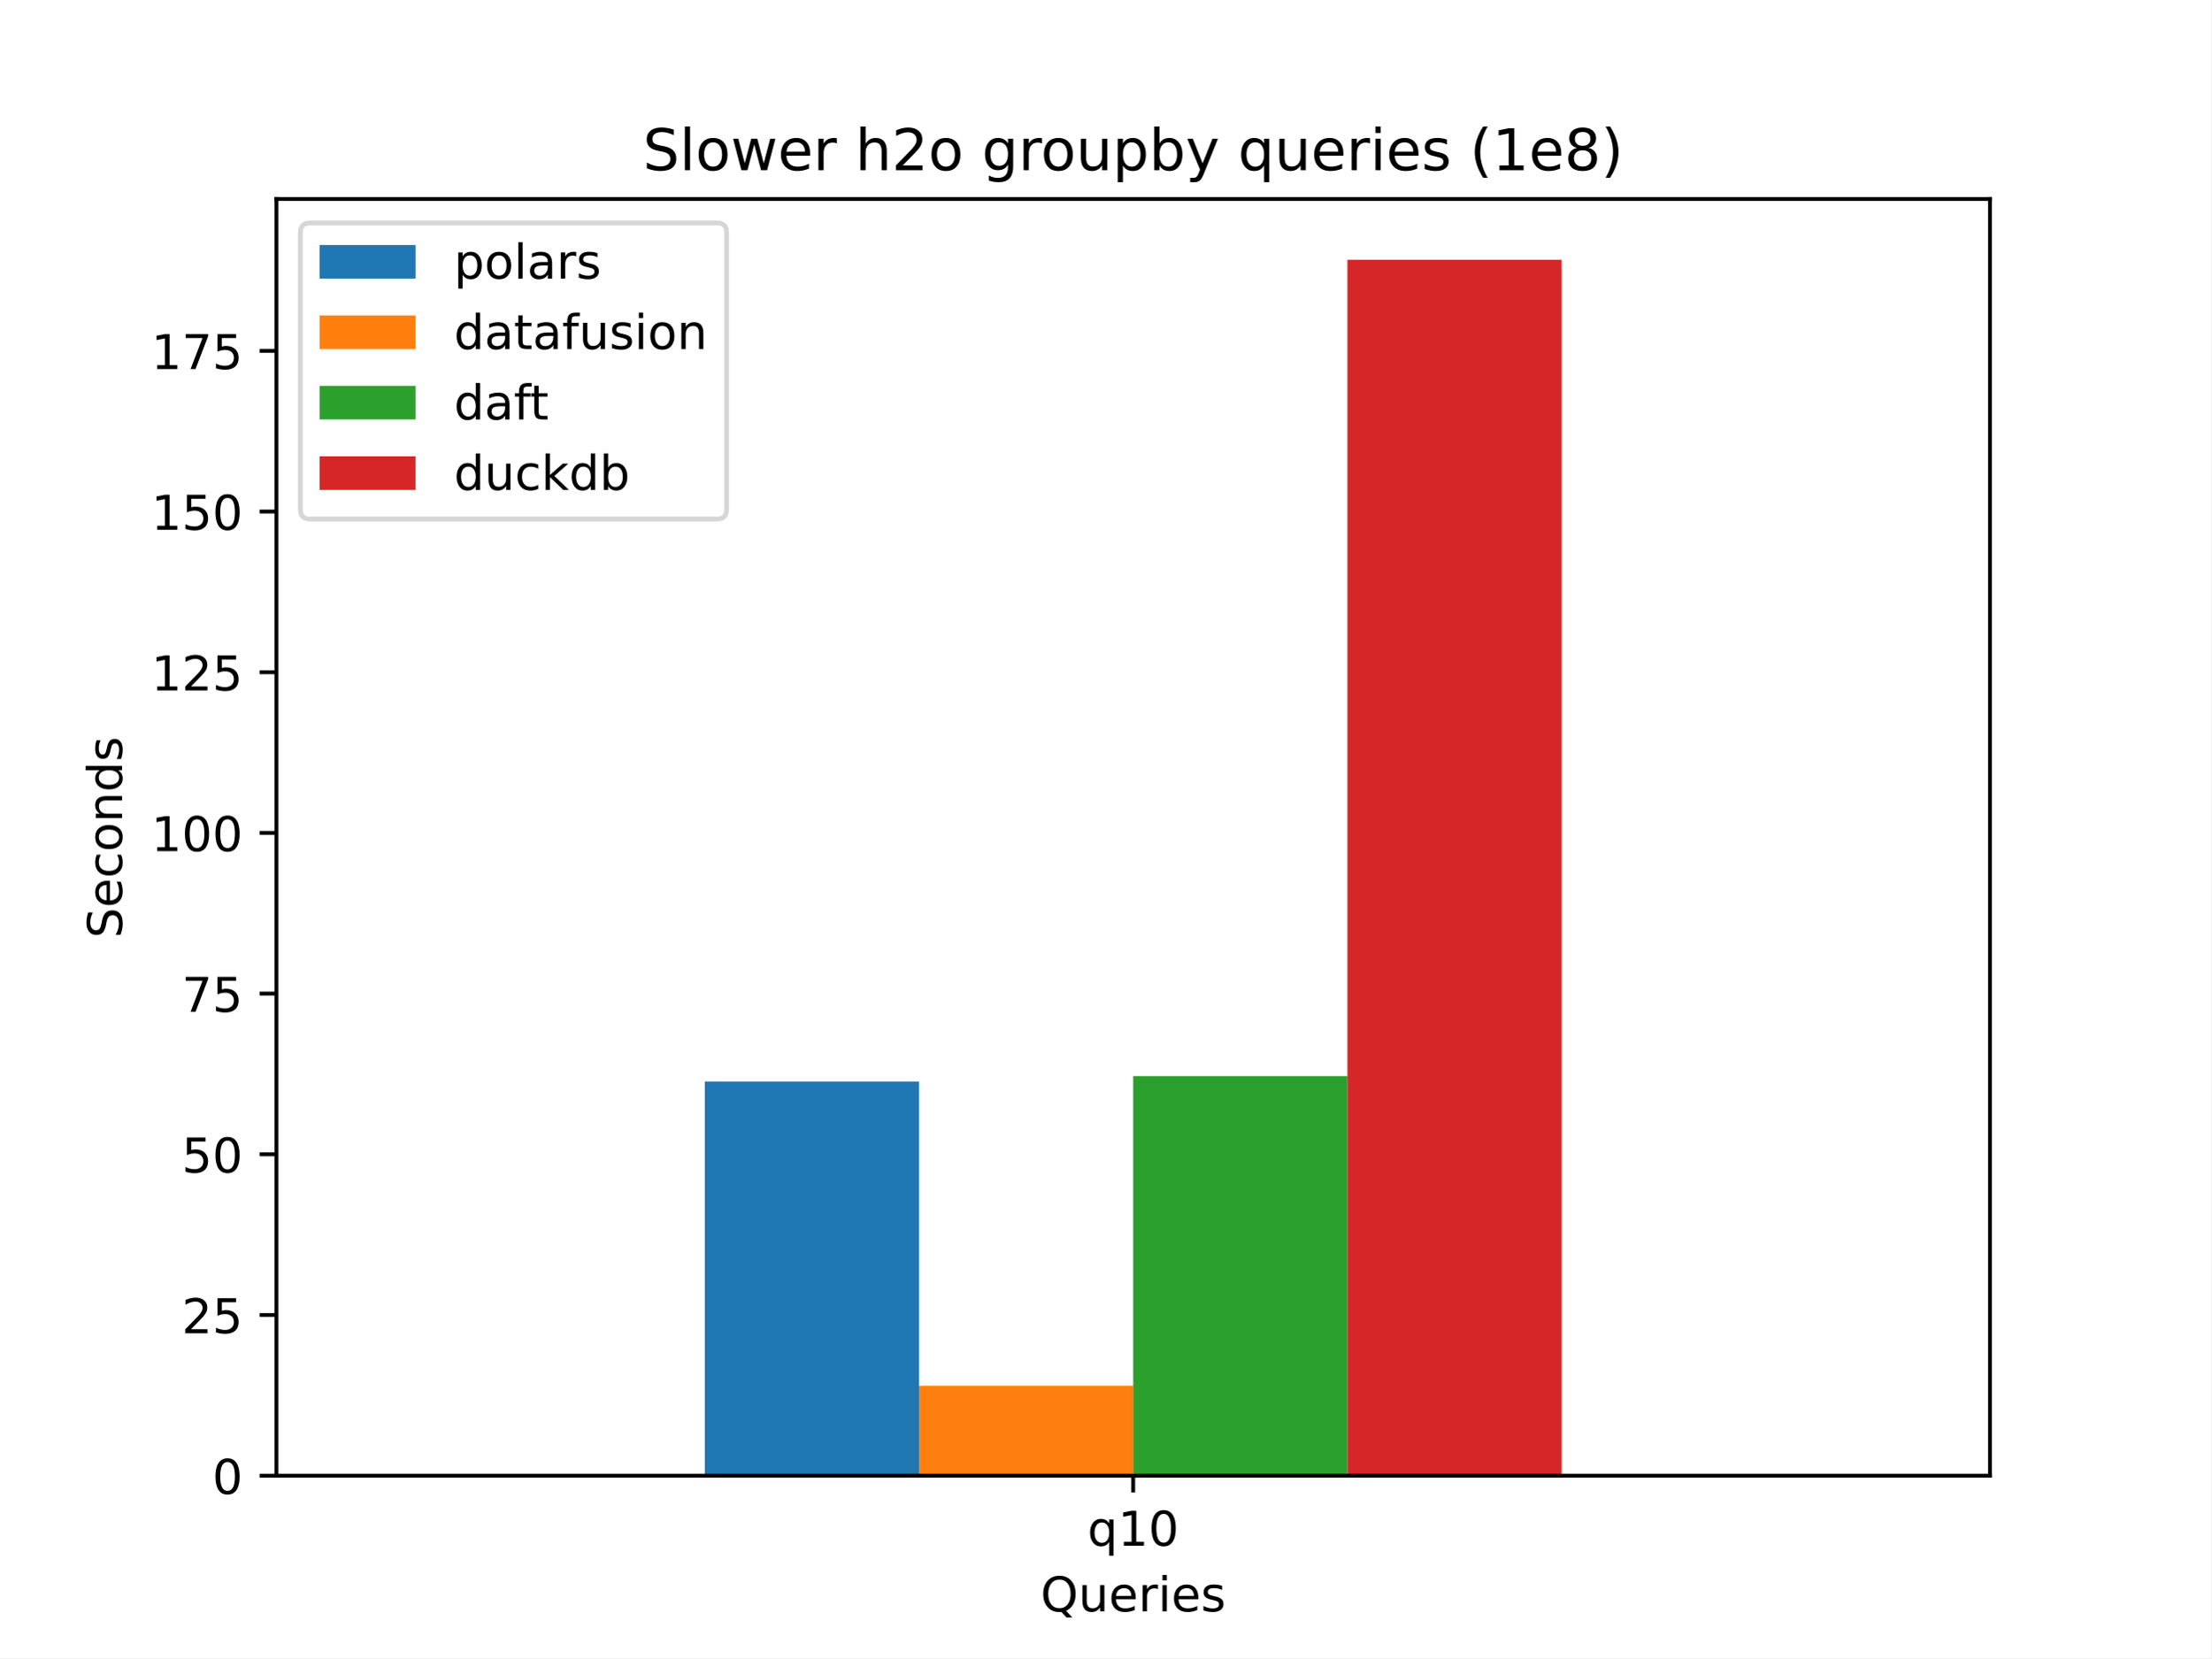
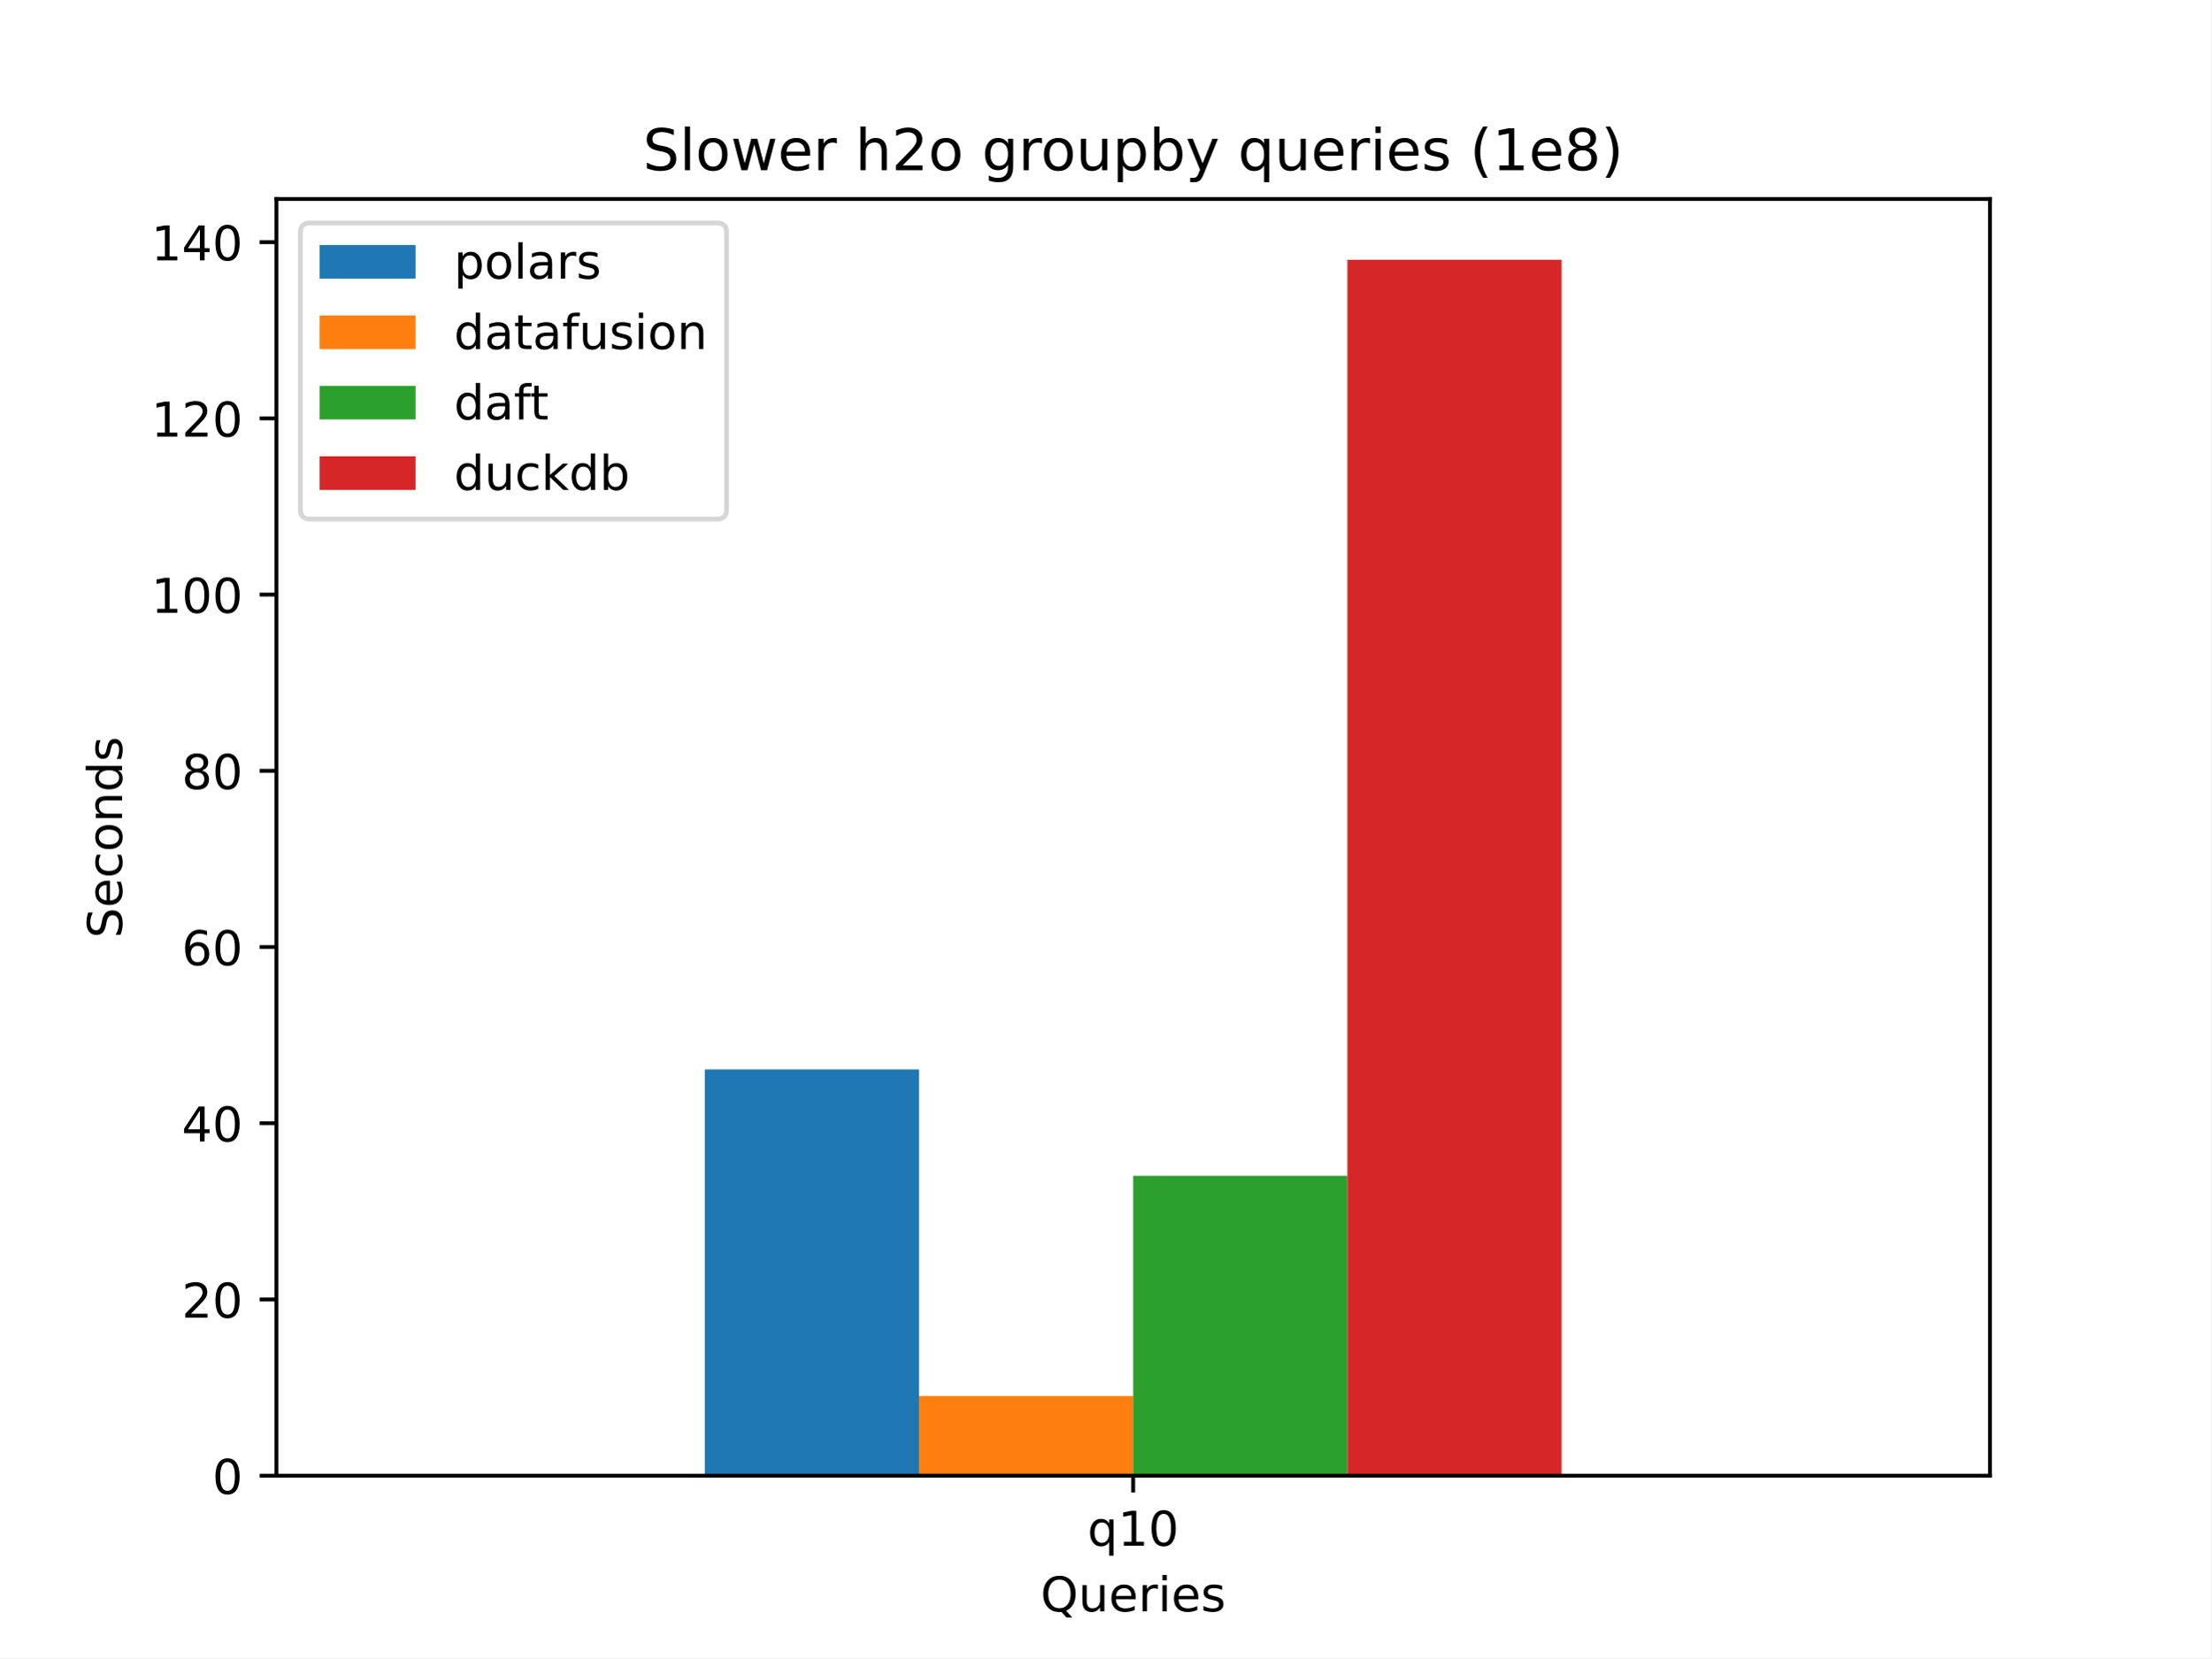
<svg xmlns="http://www.w3.org/2000/svg" xmlns:xlink="http://www.w3.org/1999/xlink" width="460.8pt" height="345.6pt" viewBox="0 0 460.8 345.6" version="1.1">
  <defs>
    <style type="text/css">*{stroke-linejoin: round; stroke-linecap: butt}</style>
  </defs>
  <g id="figure_1">
    <g id="patch_1">
      <path d="M 0 345.6  L 460.8 345.6  L 460.8 0  L 0 0  z " style="fill: #ffffff" />
    </g>
    <g id="axes_1">
      <g id="patch_2">
        <path d="M 57.6 307.584  L 414.72 307.584  L 414.72 41.472  L 57.6 41.472  z " style="fill: #ffffff" />
      </g>
      <g id="patch_3">
-         <path d="M 146.88 307.584  L 191.52 307.584  L 191.52 225.435  L 146.88 225.435  z " clip-path="url(#p199d8de325)" style="fill: #1f77b4" />
+         <path d="M 146.88 307.584  L 191.52 307.584  L 191.52 222.901  L 146.88 222.901  z " clip-path="url(#p747182aa38)" style="fill: #1f77b4" />
      </g>
      <g id="patch_4">
-         <path d="M 191.52 307.584  L 236.16 307.584  L 236.16 288.849  L 191.52 288.849  z " clip-path="url(#p199d8de325)" style="fill: #ff7f0e" />
+         <path d="M 191.52 307.584  L 236.16 307.584  L 236.16 290.964  L 191.52 290.964  z " clip-path="url(#p747182aa38)" style="fill: #ff7f0e" />
      </g>
      <g id="patch_5">
-         <path d="M 236.16 307.584  L 280.8 307.584  L 280.8 224.287  L 236.16 224.287  z " clip-path="url(#p199d8de325)" style="fill: #2ca02c" />
+         <path d="M 236.16 307.584  L 280.8 307.584  L 280.8 245.072  L 236.16 245.072  z " clip-path="url(#p747182aa38)" style="fill: #2ca02c" />
      </g>
      <g id="patch_6">
-         <path d="M 280.8 307.584  L 325.44 307.584  L 325.44 54.144  L 280.8 54.144  z " clip-path="url(#p199d8de325)" style="fill: #d62728" />
+         <path d="M 280.8 307.584  L 325.44 307.584  L 325.44 54.144  L 280.8 54.144  z " clip-path="url(#p747182aa38)" style="fill: #d62728" />
      </g>
      <g id="matplotlib.axis_1">
        <g id="xtick_1">
          <g id="line2d_1">
            <defs>
-               <path id="m620b145890" d="M 0 0  L 0 3.5  " style="stroke: #000000; stroke-width: 0.8" />
-             </defs>
-             <g>
-               <use xlink:href="#m620b145890" x="236.16" y="307.584" style="stroke: #000000; stroke-width: 0.8" />
+               <path id="m9b74be9607" d="M 0 0  L 0 3.5  " style="stroke: #000000; stroke-width: 0.8" />
+             </defs>
+             <g>
+               <use xlink:href="#m9b74be9607" x="236.16" y="307.584" style="stroke: #000000; stroke-width: 0.8" />
            </g>
          </g>
          <g id="text_1">
            <g transform="translate(226.6233 322.1824) scale(0.1 -0.1)">
              <defs>
                <path id="DejaVuSans-71" d="M 947 1747  Q 947 1113 1208 752  Q 1469 391 1925 391  Q 2381 391 2643 752  Q 2906 1113 2906 1747  Q 2906 2381 2643 2742  Q 2381 3103 1925 3103  Q 1469 3103 1208 2742  Q 947 2381 947 1747  z M 2906 525  Q 2725 213 2448 61  Q 2172 -91 1784 -91  Q 1150 -91 751 415  Q 353 922 353 1747  Q 353 2572 751 3078  Q 1150 3584 1784 3584  Q 2172 3584 2448 3432  Q 2725 3281 2906 2969  L 2906 3500  L 3481 3500  L 3481 -1331  L 2906 -1331  L 2906 525  z " transform="scale(0.015625)" />
                <path id="DejaVuSans-31" d="M 794 531  L 1825 531  L 1825 4091  L 703 3866  L 703 4441  L 1819 4666  L 2450 4666  L 2450 531  L 3481 531  L 3481 0  L 794 0  L 794 531  z " transform="scale(0.015625)" />
                <path id="DejaVuSans-30" d="M 2034 4250  Q 1547 4250 1301 3770  Q 1056 3291 1056 2328  Q 1056 1369 1301 889  Q 1547 409 2034 409  Q 2525 409 2770 889  Q 3016 1369 3016 2328  Q 3016 3291 2770 3770  Q 2525 4250 2034 4250  z M 2034 4750  Q 2819 4750 3233 4129  Q 3647 3509 3647 2328  Q 3647 1150 3233 529  Q 2819 -91 2034 -91  Q 1250 -91 836 529  Q 422 1150 422 2328  Q 422 3509 836 4129  Q 1250 4750 2034 4750  z " transform="scale(0.015625)" />
              </defs>
              <use xlink:href="#DejaVuSans-71" />
              <use xlink:href="#DejaVuSans-31" transform="translate(63.47656 0)" />
              <use xlink:href="#DejaVuSans-30" transform="translate(127.0996 0)" />
            </g>
          </g>
        </g>
        <g id="text_2">
          <g transform="translate(216.853 335.8606) scale(0.1 -0.1)">
            <defs>
              <path id="DejaVuSans-51" d="M 2522 4238  Q 1834 4238 1429 3725  Q 1025 3213 1025 2328  Q 1025 1447 1429 934  Q 1834 422 2522 422  Q 3209 422 3611 934  Q 4013 1447 4013 2328  Q 4013 3213 3611 3725  Q 3209 4238 2522 4238  z M 3406 84  L 4238 -825  L 3475 -825  L 2784 -78  Q 2681 -84 2626 -87  Q 2572 -91 2522 -91  Q 1538 -91 948 567  Q 359 1225 359 2328  Q 359 3434 948 4092  Q 1538 4750 2522 4750  Q 3503 4750 4090 4092  Q 4678 3434 4678 2328  Q 4678 1516 4351 937  Q 4025 359 3406 84  z " transform="scale(0.015625)" />
              <path id="DejaVuSans-75" d="M 544 1381  L 544 3500  L 1119 3500  L 1119 1403  Q 1119 906 1312 657  Q 1506 409 1894 409  Q 2359 409 2629 706  Q 2900 1003 2900 1516  L 2900 3500  L 3475 3500  L 3475 0  L 2900 0  L 2900 538  Q 2691 219 2414 64  Q 2138 -91 1772 -91  Q 1169 -91 856 284  Q 544 659 544 1381  z M 1991 3584  L 1991 3584  z " transform="scale(0.015625)" />
              <path id="DejaVuSans-65" d="M 3597 1894  L 3597 1613  L 953 1613  Q 991 1019 1311 708  Q 1631 397 2203 397  Q 2534 397 2845 478  Q 3156 559 3463 722  L 3463 178  Q 3153 47 2828 -22  Q 2503 -91 2169 -91  Q 1331 -91 842 396  Q 353 884 353 1716  Q 353 2575 817 3079  Q 1281 3584 2069 3584  Q 2775 3584 3186 3129  Q 3597 2675 3597 1894  z M 3022 2063  Q 3016 2534 2758 2815  Q 2500 3097 2075 3097  Q 1594 3097 1305 2825  Q 1016 2553 972 2059  L 3022 2063  z " transform="scale(0.015625)" />
              <path id="DejaVuSans-72" d="M 2631 2963  Q 2534 3019 2420 3045  Q 2306 3072 2169 3072  Q 1681 3072 1420 2755  Q 1159 2438 1159 1844  L 1159 0  L 581 0  L 581 3500  L 1159 3500  L 1159 2956  Q 1341 3275 1631 3429  Q 1922 3584 2338 3584  Q 2397 3584 2469 3576  Q 2541 3569 2628 3553  L 2631 2963  z " transform="scale(0.015625)" />
              <path id="DejaVuSans-69" d="M 603 3500  L 1178 3500  L 1178 0  L 603 0  L 603 3500  z M 603 4863  L 1178 4863  L 1178 4134  L 603 4134  L 603 4863  z " transform="scale(0.015625)" />
              <path id="DejaVuSans-73" d="M 2834 3397  L 2834 2853  Q 2591 2978 2328 3040  Q 2066 3103 1784 3103  Q 1356 3103 1142 2972  Q 928 2841 928 2578  Q 928 2378 1081 2264  Q 1234 2150 1697 2047  L 1894 2003  Q 2506 1872 2764 1633  Q 3022 1394 3022 966  Q 3022 478 2636 193  Q 2250 -91 1575 -91  Q 1294 -91 989 -36  Q 684 19 347 128  L 347 722  Q 666 556 975 473  Q 1284 391 1588 391  Q 1994 391 2212 530  Q 2431 669 2431 922  Q 2431 1156 2273 1281  Q 2116 1406 1581 1522  L 1381 1569  Q 847 1681 609 1914  Q 372 2147 372 2553  Q 372 3047 722 3315  Q 1072 3584 1716 3584  Q 2034 3584 2315 3537  Q 2597 3491 2834 3397  z " transform="scale(0.015625)" />
            </defs>
            <use xlink:href="#DejaVuSans-51" />
            <use xlink:href="#DejaVuSans-75" transform="translate(78.71094 0)" />
            <use xlink:href="#DejaVuSans-65" transform="translate(142.0898 0)" />
            <use xlink:href="#DejaVuSans-72" transform="translate(203.6133 0)" />
            <use xlink:href="#DejaVuSans-69" transform="translate(244.7266 0)" />
            <use xlink:href="#DejaVuSans-65" transform="translate(272.5098 0)" />
            <use xlink:href="#DejaVuSans-73" transform="translate(334.0332 0)" />
          </g>
        </g>
      </g>
      <g id="matplotlib.axis_2">
        <g id="ytick_1">
          <g id="line2d_2">
            <defs>
-               <path id="mb0c3206c69" d="M 0 0  L -3.5 0  " style="stroke: #000000; stroke-width: 0.8" />
-             </defs>
-             <g>
-               <use xlink:href="#mb0c3206c69" x="57.6" y="307.584" style="stroke: #000000; stroke-width: 0.8" />
+               <path id="m621d0c0d6c" d="M 0 0  L -3.5 0  " style="stroke: #000000; stroke-width: 0.8" />
+             </defs>
+             <g>
+               <use xlink:href="#m621d0c0d6c" x="57.6" y="307.584" style="stroke: #000000; stroke-width: 0.8" />
            </g>
          </g>
          <g id="text_3">
            <g transform="translate(44.2375 311.3832) scale(0.1 -0.1)">
              <use xlink:href="#DejaVuSans-30" />
            </g>
          </g>
        </g>
        <g id="ytick_2">
          <g id="line2d_3">
            <g>
-               <use xlink:href="#mb0c3206c69" x="57.6" y="274.089" style="stroke: #000000; stroke-width: 0.8" />
+               <use xlink:href="#m621d0c0d6c" x="57.6" y="270.852" style="stroke: #000000; stroke-width: 0.8" />
            </g>
          </g>
          <g id="text_4">
-             <g transform="translate(37.875 277.8883) scale(0.1 -0.1)">
+             <g transform="translate(37.875 274.6517) scale(0.1 -0.1)">
              <defs>
                <path id="DejaVuSans-32" d="M 1228 531  L 3431 531  L 3431 0  L 469 0  L 469 531  Q 828 903 1448 1529  Q 2069 2156 2228 2338  Q 2531 2678 2651 2914  Q 2772 3150 2772 3378  Q 2772 3750 2511 3984  Q 2250 4219 1831 4219  Q 1534 4219 1204 4116  Q 875 4013 500 3803  L 500 4441  Q 881 4594 1212 4672  Q 1544 4750 1819 4750  Q 2544 4750 2975 4387  Q 3406 4025 3406 3419  Q 3406 3131 3298 2873  Q 3191 2616 2906 2266  Q 2828 2175 2409 1742  Q 1991 1309 1228 531  z " transform="scale(0.015625)" />
-                 <path id="DejaVuSans-35" d="M 691 4666  L 3169 4666  L 3169 4134  L 1269 4134  L 1269 2991  Q 1406 3038 1543 3061  Q 1681 3084 1819 3084  Q 2600 3084 3056 2656  Q 3513 2228 3513 1497  Q 3513 744 3044 326  Q 2575 -91 1722 -91  Q 1428 -91 1123 -41  Q 819 9 494 109  L 494 744  Q 775 591 1075 516  Q 1375 441 1709 441  Q 2250 441 2565 725  Q 2881 1009 2881 1497  Q 2881 1984 2565 2268  Q 2250 2553 1709 2553  Q 1456 2553 1204 2497  Q 953 2441 691 2322  L 691 4666  z " transform="scale(0.015625)" />
              </defs>
              <use xlink:href="#DejaVuSans-32" />
-               <use xlink:href="#DejaVuSans-35" transform="translate(63.62305 0)" />
+               <use xlink:href="#DejaVuSans-30" transform="translate(63.62305 0)" />
            </g>
          </g>
        </g>
        <g id="ytick_3">
          <g id="line2d_4">
            <g>
-               <use xlink:href="#mb0c3206c69" x="57.6" y="240.594" style="stroke: #000000; stroke-width: 0.8" />
+               <use xlink:href="#m621d0c0d6c" x="57.6" y="234.121" style="stroke: #000000; stroke-width: 0.8" />
            </g>
          </g>
          <g id="text_5">
-             <g transform="translate(37.875 244.3934) scale(0.1 -0.1)">
-               <use xlink:href="#DejaVuSans-35" />
+             <g transform="translate(37.875 237.9202) scale(0.1 -0.1)">
+               <defs>
+                 <path id="DejaVuSans-34" d="M 2419 4116  L 825 1625  L 2419 1625  L 2419 4116  z M 2253 4666  L 3047 4666  L 3047 1625  L 3713 1625  L 3713 1100  L 3047 1100  L 3047 0  L 2419 0  L 2419 1100  L 313 1100  L 313 1709  L 2253 4666  z " transform="scale(0.015625)" />
+               </defs>
+               <use xlink:href="#DejaVuSans-34" />
              <use xlink:href="#DejaVuSans-30" transform="translate(63.62305 0)" />
            </g>
          </g>
        </g>
        <g id="ytick_4">
          <g id="line2d_5">
            <g>
-               <use xlink:href="#mb0c3206c69" x="57.6" y="207.099" style="stroke: #000000; stroke-width: 0.8" />
+               <use xlink:href="#m621d0c0d6c" x="57.6" y="197.389" style="stroke: #000000; stroke-width: 0.8" />
            </g>
          </g>
          <g id="text_6">
-             <g transform="translate(37.875 210.8985) scale(0.1 -0.1)">
-               <defs>
-                 <path id="DejaVuSans-37" d="M 525 4666  L 3525 4666  L 3525 4397  L 1831 0  L 1172 0  L 2766 4134  L 525 4134  L 525 4666  z " transform="scale(0.015625)" />
-               </defs>
-               <use xlink:href="#DejaVuSans-37" />
-               <use xlink:href="#DejaVuSans-35" transform="translate(63.62305 0)" />
+             <g transform="translate(37.875 201.1887) scale(0.1 -0.1)">
+               <defs>
+                 <path id="DejaVuSans-36" d="M 2113 2584  Q 1688 2584 1439 2293  Q 1191 2003 1191 1497  Q 1191 994 1439 701  Q 1688 409 2113 409  Q 2538 409 2786 701  Q 3034 994 3034 1497  Q 3034 2003 2786 2293  Q 2538 2584 2113 2584  z M 3366 4563  L 3366 3988  Q 3128 4100 2886 4159  Q 2644 4219 2406 4219  Q 1781 4219 1451 3797  Q 1122 3375 1075 2522  Q 1259 2794 1537 2939  Q 1816 3084 2150 3084  Q 2853 3084 3261 2657  Q 3669 2231 3669 1497  Q 3669 778 3244 343  Q 2819 -91 2113 -91  Q 1303 -91 875 529  Q 447 1150 447 2328  Q 447 3434 972 4092  Q 1497 4750 2381 4750  Q 2619 4750 2861 4703  Q 3103 4656 3366 4563  z " transform="scale(0.015625)" />
+               </defs>
+               <use xlink:href="#DejaVuSans-36" />
+               <use xlink:href="#DejaVuSans-30" transform="translate(63.62305 0)" />
            </g>
          </g>
        </g>
        <g id="ytick_5">
          <g id="line2d_6">
            <g>
-               <use xlink:href="#mb0c3206c69" x="57.6" y="173.604" style="stroke: #000000; stroke-width: 0.8" />
+               <use xlink:href="#m621d0c0d6c" x="57.6" y="160.658" style="stroke: #000000; stroke-width: 0.8" />
            </g>
          </g>
          <g id="text_7">
-             <g transform="translate(31.5125 177.4036) scale(0.1 -0.1)">
-               <use xlink:href="#DejaVuSans-31" />
-               <use xlink:href="#DejaVuSans-30" transform="translate(63.62305 0)" />
-               <use xlink:href="#DejaVuSans-30" transform="translate(127.2461 0)" />
+             <g transform="translate(37.875 164.4571) scale(0.1 -0.1)">
+               <defs>
+                 <path id="DejaVuSans-38" d="M 2034 2216  Q 1584 2216 1326 1975  Q 1069 1734 1069 1313  Q 1069 891 1326 650  Q 1584 409 2034 409  Q 2484 409 2743 651  Q 3003 894 3003 1313  Q 3003 1734 2745 1975  Q 2488 2216 2034 2216  z M 1403 2484  Q 997 2584 770 2862  Q 544 3141 544 3541  Q 544 4100 942 4425  Q 1341 4750 2034 4750  Q 2731 4750 3128 4425  Q 3525 4100 3525 3541  Q 3525 3141 3298 2862  Q 3072 2584 2669 2484  Q 3125 2378 3379 2068  Q 3634 1759 3634 1313  Q 3634 634 3220 271  Q 2806 -91 2034 -91  Q 1263 -91 848 271  Q 434 634 434 1313  Q 434 1759 690 2068  Q 947 2378 1403 2484  z M 1172 3481  Q 1172 3119 1398 2916  Q 1625 2713 2034 2713  Q 2441 2713 2670 2916  Q 2900 3119 2900 3481  Q 2900 3844 2670 4047  Q 2441 4250 2034 4250  Q 1625 4250 1398 4047  Q 1172 3844 1172 3481  z " transform="scale(0.015625)" />
+               </defs>
+               <use xlink:href="#DejaVuSans-38" />
+               <use xlink:href="#DejaVuSans-30" transform="translate(63.62305 0)" />
            </g>
          </g>
        </g>
        <g id="ytick_6">
          <g id="line2d_7">
            <g>
-               <use xlink:href="#mb0c3206c69" x="57.6" y="140.109" style="stroke: #000000; stroke-width: 0.8" />
+               <use xlink:href="#m621d0c0d6c" x="57.6" y="123.926" style="stroke: #000000; stroke-width: 0.8" />
            </g>
          </g>
          <g id="text_8">
-             <g transform="translate(31.5125 143.9087) scale(0.1 -0.1)">
+             <g transform="translate(31.5125 127.7256) scale(0.1 -0.1)">
+               <use xlink:href="#DejaVuSans-31" />
+               <use xlink:href="#DejaVuSans-30" transform="translate(63.62305 0)" />
+               <use xlink:href="#DejaVuSans-30" transform="translate(127.2461 0)" />
+             </g>
+           </g>
+         </g>
+         <g id="ytick_7">
+           <g id="line2d_8">
+             <g>
+               <use xlink:href="#m621d0c0d6c" x="57.6" y="87.195" style="stroke: #000000; stroke-width: 0.8" />
+             </g>
+           </g>
+           <g id="text_9">
+             <g transform="translate(31.5125 90.99409) scale(0.1 -0.1)">
              <use xlink:href="#DejaVuSans-31" />
              <use xlink:href="#DejaVuSans-32" transform="translate(63.62305 0)" />
-               <use xlink:href="#DejaVuSans-35" transform="translate(127.2461 0)" />
-             </g>
-           </g>
-         </g>
-         <g id="ytick_7">
-           <g id="line2d_8">
-             <g>
-               <use xlink:href="#mb0c3206c69" x="57.6" y="106.615" style="stroke: #000000; stroke-width: 0.8" />
-             </g>
-           </g>
-           <g id="text_9">
-             <g transform="translate(31.5125 110.4138) scale(0.1 -0.1)">
-               <use xlink:href="#DejaVuSans-31" />
-               <use xlink:href="#DejaVuSans-35" transform="translate(63.62305 0)" />
              <use xlink:href="#DejaVuSans-30" transform="translate(127.2461 0)" />
            </g>
          </g>
        </g>
        <g id="ytick_8">
          <g id="line2d_9">
            <g>
-               <use xlink:href="#mb0c3206c69" x="57.6" y="73.12" style="stroke: #000000; stroke-width: 0.8" />
+               <use xlink:href="#m621d0c0d6c" x="57.6" y="50.463" style="stroke: #000000; stroke-width: 0.8" />
            </g>
          </g>
          <g id="text_10">
-             <g transform="translate(31.5125 76.91888) scale(0.1 -0.1)">
+             <g transform="translate(31.5125 54.26257) scale(0.1 -0.1)">
              <use xlink:href="#DejaVuSans-31" />
-               <use xlink:href="#DejaVuSans-37" transform="translate(63.62305 0)" />
-               <use xlink:href="#DejaVuSans-35" transform="translate(127.2461 0)" />
+               <use xlink:href="#DejaVuSans-34" transform="translate(63.62305 0)" />
+               <use xlink:href="#DejaVuSans-30" transform="translate(127.2461 0)" />
            </g>
          </g>
        </g>
        <g id="text_11">
          <g transform="translate(25.43281 195.535) rotate(-90) scale(0.1 -0.1)">
            <defs>
              <path id="DejaVuSans-53" d="M 3425 4513  L 3425 3897  Q 3066 4069 2747 4153  Q 2428 4238 2131 4238  Q 1616 4238 1336 4038  Q 1056 3838 1056 3469  Q 1056 3159 1242 3001  Q 1428 2844 1947 2747  L 2328 2669  Q 3034 2534 3370 2195  Q 3706 1856 3706 1288  Q 3706 609 3251 259  Q 2797 -91 1919 -91  Q 1588 -91 1214 -16  Q 841 59 441 206  L 441 856  Q 825 641 1194 531  Q 1563 422 1919 422  Q 2459 422 2753 634  Q 3047 847 3047 1241  Q 3047 1584 2836 1778  Q 2625 1972 2144 2069  L 1759 2144  Q 1053 2284 737 2584  Q 422 2884 422 3419  Q 422 4038 858 4394  Q 1294 4750 2059 4750  Q 2388 4750 2728 4690  Q 3069 4631 3425 4513  z " transform="scale(0.015625)" />
              <path id="DejaVuSans-63" d="M 3122 3366  L 3122 2828  Q 2878 2963 2633 3030  Q 2388 3097 2138 3097  Q 1578 3097 1268 2742  Q 959 2388 959 1747  Q 959 1106 1268 751  Q 1578 397 2138 397  Q 2388 397 2633 464  Q 2878 531 3122 666  L 3122 134  Q 2881 22 2623 -34  Q 2366 -91 2075 -91  Q 1284 -91 818 406  Q 353 903 353 1747  Q 353 2603 823 3093  Q 1294 3584 2113 3584  Q 2378 3584 2631 3529  Q 2884 3475 3122 3366  z " transform="scale(0.015625)" />
              <path id="DejaVuSans-6f" d="M 1959 3097  Q 1497 3097 1228 2736  Q 959 2375 959 1747  Q 959 1119 1226 758  Q 1494 397 1959 397  Q 2419 397 2687 759  Q 2956 1122 2956 1747  Q 2956 2369 2687 2733  Q 2419 3097 1959 3097  z M 1959 3584  Q 2709 3584 3137 3096  Q 3566 2609 3566 1747  Q 3566 888 3137 398  Q 2709 -91 1959 -91  Q 1206 -91 779 398  Q 353 888 353 1747  Q 353 2609 779 3096  Q 1206 3584 1959 3584  z " transform="scale(0.015625)" />
              <path id="DejaVuSans-6e" d="M 3513 2113  L 3513 0  L 2938 0  L 2938 2094  Q 2938 2591 2744 2837  Q 2550 3084 2163 3084  Q 1697 3084 1428 2787  Q 1159 2491 1159 1978  L 1159 0  L 581 0  L 581 3500  L 1159 3500  L 1159 2956  Q 1366 3272 1645 3428  Q 1925 3584 2291 3584  Q 2894 3584 3203 3211  Q 3513 2838 3513 2113  z " transform="scale(0.015625)" />
              <path id="DejaVuSans-64" d="M 2906 2969  L 2906 4863  L 3481 4863  L 3481 0  L 2906 0  L 2906 525  Q 2725 213 2448 61  Q 2172 -91 1784 -91  Q 1150 -91 751 415  Q 353 922 353 1747  Q 353 2572 751 3078  Q 1150 3584 1784 3584  Q 2172 3584 2448 3432  Q 2725 3281 2906 2969  z M 947 1747  Q 947 1113 1208 752  Q 1469 391 1925 391  Q 2381 391 2643 752  Q 2906 1113 2906 1747  Q 2906 2381 2643 2742  Q 2381 3103 1925 3103  Q 1469 3103 1208 2742  Q 947 2381 947 1747  z " transform="scale(0.015625)" />
            </defs>
            <use xlink:href="#DejaVuSans-53" />
            <use xlink:href="#DejaVuSans-65" transform="translate(63.47656 0)" />
            <use xlink:href="#DejaVuSans-63" transform="translate(125 0)" />
            <use xlink:href="#DejaVuSans-6f" transform="translate(179.9805 0)" />
            <use xlink:href="#DejaVuSans-6e" transform="translate(241.1621 0)" />
            <use xlink:href="#DejaVuSans-64" transform="translate(304.541 0)" />
            <use xlink:href="#DejaVuSans-73" transform="translate(368.0176 0)" />
          </g>
        </g>
      </g>
      <g id="patch_7">
        <path d="M 57.6 307.584  L 57.6 41.472  " style="fill: none; stroke: #000000; stroke-width: 0.8; stroke-linejoin: miter; stroke-linecap: square" />
      </g>
      <g id="patch_8">
        <path d="M 414.72 307.584  L 414.72 41.472  " style="fill: none; stroke: #000000; stroke-width: 0.8; stroke-linejoin: miter; stroke-linecap: square" />
      </g>
      <g id="patch_9">
        <path d="M 57.6 307.584  L 414.72 307.584  " style="fill: none; stroke: #000000; stroke-width: 0.8; stroke-linejoin: miter; stroke-linecap: square" />
      </g>
      <g id="patch_10">
        <path d="M 57.6 41.472  L 414.72 41.472  " style="fill: none; stroke: #000000; stroke-width: 0.8; stroke-linejoin: miter; stroke-linecap: square" />
      </g>
      <g id="text_12">
        <g transform="translate(133.9819 35.472) scale(0.12 -0.12)">
          <defs>
            <path id="DejaVuSans-6c" d="M 603 4863  L 1178 4863  L 1178 0  L 603 0  L 603 4863  z " transform="scale(0.015625)" />
            <path id="DejaVuSans-77" d="M 269 3500  L 844 3500  L 1563 769  L 2278 3500  L 2956 3500  L 3675 769  L 4391 3500  L 4966 3500  L 4050 0  L 3372 0  L 2619 2869  L 1863 0  L 1184 0  L 269 3500  z " transform="scale(0.015625)" />
            <path id="DejaVuSans-20" transform="scale(0.015625)" />
            <path id="DejaVuSans-68" d="M 3513 2113  L 3513 0  L 2938 0  L 2938 2094  Q 2938 2591 2744 2837  Q 2550 3084 2163 3084  Q 1697 3084 1428 2787  Q 1159 2491 1159 1978  L 1159 0  L 581 0  L 581 4863  L 1159 4863  L 1159 2956  Q 1366 3272 1645 3428  Q 1925 3584 2291 3584  Q 2894 3584 3203 3211  Q 3513 2838 3513 2113  z " transform="scale(0.015625)" />
            <path id="DejaVuSans-67" d="M 2906 1791  Q 2906 2416 2648 2759  Q 2391 3103 1925 3103  Q 1463 3103 1205 2759  Q 947 2416 947 1791  Q 947 1169 1205 825  Q 1463 481 1925 481  Q 2391 481 2648 825  Q 2906 1169 2906 1791  z M 3481 434  Q 3481 -459 3084 -895  Q 2688 -1331 1869 -1331  Q 1566 -1331 1297 -1286  Q 1028 -1241 775 -1147  L 775 -588  Q 1028 -725 1275 -790  Q 1522 -856 1778 -856  Q 2344 -856 2625 -561  Q 2906 -266 2906 331  L 2906 616  Q 2728 306 2450 153  Q 2172 0 1784 0  Q 1141 0 747 490  Q 353 981 353 1791  Q 353 2603 747 3093  Q 1141 3584 1784 3584  Q 2172 3584 2450 3431  Q 2728 3278 2906 2969  L 2906 3500  L 3481 3500  L 3481 434  z " transform="scale(0.015625)" />
            <path id="DejaVuSans-70" d="M 1159 525  L 1159 -1331  L 581 -1331  L 581 3500  L 1159 3500  L 1159 2969  Q 1341 3281 1617 3432  Q 1894 3584 2278 3584  Q 2916 3584 3314 3078  Q 3713 2572 3713 1747  Q 3713 922 3314 415  Q 2916 -91 2278 -91  Q 1894 -91 1617 61  Q 1341 213 1159 525  z M 3116 1747  Q 3116 2381 2855 2742  Q 2594 3103 2138 3103  Q 1681 3103 1420 2742  Q 1159 2381 1159 1747  Q 1159 1113 1420 752  Q 1681 391 2138 391  Q 2594 391 2855 752  Q 3116 1113 3116 1747  z " transform="scale(0.015625)" />
            <path id="DejaVuSans-62" d="M 3116 1747  Q 3116 2381 2855 2742  Q 2594 3103 2138 3103  Q 1681 3103 1420 2742  Q 1159 2381 1159 1747  Q 1159 1113 1420 752  Q 1681 391 2138 391  Q 2594 391 2855 752  Q 3116 1113 3116 1747  z M 1159 2969  Q 1341 3281 1617 3432  Q 1894 3584 2278 3584  Q 2916 3584 3314 3078  Q 3713 2572 3713 1747  Q 3713 922 3314 415  Q 2916 -91 2278 -91  Q 1894 -91 1617 61  Q 1341 213 1159 525  L 1159 0  L 581 0  L 581 4863  L 1159 4863  L 1159 2969  z " transform="scale(0.015625)" />
            <path id="DejaVuSans-79" d="M 2059 -325  Q 1816 -950 1584 -1140  Q 1353 -1331 966 -1331  L 506 -1331  L 506 -850  L 844 -850  Q 1081 -850 1212 -737  Q 1344 -625 1503 -206  L 1606 56  L 191 3500  L 800 3500  L 1894 763  L 2988 3500  L 3597 3500  L 2059 -325  z " transform="scale(0.015625)" />
            <path id="DejaVuSans-28" d="M 1984 4856  Q 1566 4138 1362 3434  Q 1159 2731 1159 2009  Q 1159 1288 1364 580  Q 1569 -128 1984 -844  L 1484 -844  Q 1016 -109 783 600  Q 550 1309 550 2009  Q 550 2706 781 3412  Q 1013 4119 1484 4856  L 1984 4856  z " transform="scale(0.015625)" />
-             <path id="DejaVuSans-38" d="M 2034 2216  Q 1584 2216 1326 1975  Q 1069 1734 1069 1313  Q 1069 891 1326 650  Q 1584 409 2034 409  Q 2484 409 2743 651  Q 3003 894 3003 1313  Q 3003 1734 2745 1975  Q 2488 2216 2034 2216  z M 1403 2484  Q 997 2584 770 2862  Q 544 3141 544 3541  Q 544 4100 942 4425  Q 1341 4750 2034 4750  Q 2731 4750 3128 4425  Q 3525 4100 3525 3541  Q 3525 3141 3298 2862  Q 3072 2584 2669 2484  Q 3125 2378 3379 2068  Q 3634 1759 3634 1313  Q 3634 634 3220 271  Q 2806 -91 2034 -91  Q 1263 -91 848 271  Q 434 634 434 1313  Q 434 1759 690 2068  Q 947 2378 1403 2484  z M 1172 3481  Q 1172 3119 1398 2916  Q 1625 2713 2034 2713  Q 2441 2713 2670 2916  Q 2900 3119 2900 3481  Q 2900 3844 2670 4047  Q 2441 4250 2034 4250  Q 1625 4250 1398 4047  Q 1172 3844 1172 3481  z " transform="scale(0.015625)" />
            <path id="DejaVuSans-29" d="M 513 4856  L 1013 4856  Q 1481 4119 1714 3412  Q 1947 2706 1947 2009  Q 1947 1309 1714 600  Q 1481 -109 1013 -844  L 513 -844  Q 928 -128 1133 580  Q 1338 1288 1338 2009  Q 1338 2731 1133 3434  Q 928 4138 513 4856  z " transform="scale(0.015625)" />
          </defs>
          <use xlink:href="#DejaVuSans-53" />
          <use xlink:href="#DejaVuSans-6c" transform="translate(63.47656 0)" />
          <use xlink:href="#DejaVuSans-6f" transform="translate(91.25977 0)" />
          <use xlink:href="#DejaVuSans-77" transform="translate(152.4414 0)" />
          <use xlink:href="#DejaVuSans-65" transform="translate(234.2285 0)" />
          <use xlink:href="#DejaVuSans-72" transform="translate(295.752 0)" />
          <use xlink:href="#DejaVuSans-20" transform="translate(336.8652 0)" />
          <use xlink:href="#DejaVuSans-68" transform="translate(368.6523 0)" />
          <use xlink:href="#DejaVuSans-32" transform="translate(432.0312 0)" />
          <use xlink:href="#DejaVuSans-6f" transform="translate(495.6543 0)" />
          <use xlink:href="#DejaVuSans-20" transform="translate(556.8359 0)" />
          <use xlink:href="#DejaVuSans-67" transform="translate(588.623 0)" />
          <use xlink:href="#DejaVuSans-72" transform="translate(652.0996 0)" />
          <use xlink:href="#DejaVuSans-6f" transform="translate(690.9629 0)" />
          <use xlink:href="#DejaVuSans-75" transform="translate(752.1445 0)" />
          <use xlink:href="#DejaVuSans-70" transform="translate(815.5234 0)" />
          <use xlink:href="#DejaVuSans-62" transform="translate(879 0)" />
          <use xlink:href="#DejaVuSans-79" transform="translate(942.4766 0)" />
          <use xlink:href="#DejaVuSans-20" transform="translate(1001.656 0)" />
          <use xlink:href="#DejaVuSans-71" transform="translate(1033.443 0)" />
          <use xlink:href="#DejaVuSans-75" transform="translate(1096.92 0)" />
          <use xlink:href="#DejaVuSans-65" transform="translate(1160.299 0)" />
          <use xlink:href="#DejaVuSans-72" transform="translate(1221.822 0)" />
          <use xlink:href="#DejaVuSans-69" transform="translate(1262.936 0)" />
          <use xlink:href="#DejaVuSans-65" transform="translate(1290.719 0)" />
          <use xlink:href="#DejaVuSans-73" transform="translate(1352.242 0)" />
          <use xlink:href="#DejaVuSans-20" transform="translate(1404.342 0)" />
          <use xlink:href="#DejaVuSans-28" transform="translate(1436.129 0)" />
          <use xlink:href="#DejaVuSans-31" transform="translate(1475.143 0)" />
          <use xlink:href="#DejaVuSans-65" transform="translate(1538.766 0)" />
          <use xlink:href="#DejaVuSans-38" transform="translate(1600.289 0)" />
          <use xlink:href="#DejaVuSans-29" transform="translate(1663.912 0)" />
        </g>
      </g>
      <g id="legend_1">
        <g id="patch_11">
          <path d="M 64.6 108.184  L 149.427 108.184  Q 151.427 108.184 151.427 106.184  L 151.427 48.472  Q 151.427 46.472 149.427 46.472  L 64.6 46.472  Q 62.6 46.472 62.6 48.472  L 62.6 106.184  Q 62.6 108.184 64.6 108.184  z " style="fill: #ffffff; opacity: 0.8; stroke: #cccccc; stroke-linejoin: miter" />
        </g>
        <g id="patch_12">
          <path d="M 66.6 58.07  L 86.6 58.07  L 86.6 51.07  L 66.6 51.07  z " style="fill: #1f77b4" />
        </g>
        <g id="text_13">
          <g transform="translate(94.6 58.07044) scale(0.1 -0.1)">
            <defs>
              <path id="DejaVuSans-61" d="M 2194 1759  Q 1497 1759 1228 1600  Q 959 1441 959 1056  Q 959 750 1161 570  Q 1363 391 1709 391  Q 2188 391 2477 730  Q 2766 1069 2766 1631  L 2766 1759  L 2194 1759  z M 3341 1997  L 3341 0  L 2766 0  L 2766 531  Q 2569 213 2275 61  Q 1981 -91 1556 -91  Q 1019 -91 701 211  Q 384 513 384 1019  Q 384 1609 779 1909  Q 1175 2209 1959 2209  L 2766 2209  L 2766 2266  Q 2766 2663 2505 2880  Q 2244 3097 1772 3097  Q 1472 3097 1187 3025  Q 903 2953 641 2809  L 641 3341  Q 956 3463 1253 3523  Q 1550 3584 1831 3584  Q 2591 3584 2966 3190  Q 3341 2797 3341 1997  z " transform="scale(0.015625)" />
            </defs>
            <use xlink:href="#DejaVuSans-70" />
            <use xlink:href="#DejaVuSans-6f" transform="translate(63.47656 0)" />
            <use xlink:href="#DejaVuSans-6c" transform="translate(124.6582 0)" />
            <use xlink:href="#DejaVuSans-61" transform="translate(152.4414 0)" />
            <use xlink:href="#DejaVuSans-72" transform="translate(213.7207 0)" />
            <use xlink:href="#DejaVuSans-73" transform="translate(254.834 0)" />
          </g>
        </g>
        <g id="patch_13">
          <path d="M 66.6 72.749  L 86.6 72.749  L 86.6 65.749  L 66.6 65.749  z " style="fill: #ff7f0e" />
        </g>
        <g id="text_14">
          <g transform="translate(94.6 72.74856) scale(0.1 -0.1)">
            <defs>
              <path id="DejaVuSans-74" d="M 1172 4494  L 1172 3500  L 2356 3500  L 2356 3053  L 1172 3053  L 1172 1153  Q 1172 725 1289 603  Q 1406 481 1766 481  L 2356 481  L 2356 0  L 1766 0  Q 1100 0 847 248  Q 594 497 594 1153  L 594 3053  L 172 3053  L 172 3500  L 594 3500  L 594 4494  L 1172 4494  z " transform="scale(0.015625)" />
              <path id="DejaVuSans-66" d="M 2375 4863  L 2375 4384  L 1825 4384  Q 1516 4384 1395 4259  Q 1275 4134 1275 3809  L 1275 3500  L 2222 3500  L 2222 3053  L 1275 3053  L 1275 0  L 697 0  L 697 3053  L 147 3053  L 147 3500  L 697 3500  L 697 3744  Q 697 4328 969 4595  Q 1241 4863 1831 4863  L 2375 4863  z " transform="scale(0.015625)" />
            </defs>
            <use xlink:href="#DejaVuSans-64" />
            <use xlink:href="#DejaVuSans-61" transform="translate(63.47656 0)" />
            <use xlink:href="#DejaVuSans-74" transform="translate(124.7559 0)" />
            <use xlink:href="#DejaVuSans-61" transform="translate(163.9648 0)" />
            <use xlink:href="#DejaVuSans-66" transform="translate(225.2441 0)" />
            <use xlink:href="#DejaVuSans-75" transform="translate(260.4492 0)" />
            <use xlink:href="#DejaVuSans-73" transform="translate(323.8281 0)" />
            <use xlink:href="#DejaVuSans-69" transform="translate(375.9277 0)" />
            <use xlink:href="#DejaVuSans-6f" transform="translate(403.7109 0)" />
            <use xlink:href="#DejaVuSans-6e" transform="translate(464.8926 0)" />
          </g>
        </g>
        <g id="patch_14">
          <path d="M 66.6 87.427  L 86.6 87.427  L 86.6 80.427  L 66.6 80.427  z " style="fill: #2ca02c" />
        </g>
        <g id="text_15">
          <g transform="translate(94.6 87.42669) scale(0.1 -0.1)">
            <use xlink:href="#DejaVuSans-64" />
            <use xlink:href="#DejaVuSans-61" transform="translate(63.47656 0)" />
            <use xlink:href="#DejaVuSans-66" transform="translate(124.7559 0)" />
            <use xlink:href="#DejaVuSans-74" transform="translate(158.2109 0)" />
          </g>
        </g>
        <g id="patch_15">
          <path d="M 66.6 102.105  L 86.6 102.105  L 86.6 95.105  L 66.6 95.105  z " style="fill: #d62728" />
        </g>
        <g id="text_16">
          <g transform="translate(94.6 102.1048) scale(0.1 -0.1)">
            <defs>
              <path id="DejaVuSans-6b" d="M 581 4863  L 1159 4863  L 1159 1991  L 2875 3500  L 3609 3500  L 1753 1863  L 3688 0  L 2938 0  L 1159 1709  L 1159 0  L 581 0  L 581 4863  z " transform="scale(0.015625)" />
            </defs>
            <use xlink:href="#DejaVuSans-64" />
            <use xlink:href="#DejaVuSans-75" transform="translate(63.47656 0)" />
            <use xlink:href="#DejaVuSans-63" transform="translate(126.8555 0)" />
            <use xlink:href="#DejaVuSans-6b" transform="translate(181.8359 0)" />
            <use xlink:href="#DejaVuSans-64" transform="translate(239.7461 0)" />
            <use xlink:href="#DejaVuSans-62" transform="translate(303.2227 0)" />
          </g>
        </g>
      </g>
    </g>
  </g>
  <defs>
-     <clipPath id="p199d8de325">
+     <clipPath id="p747182aa38">
      <rect x="57.6" y="41.472" width="357.12" height="266.112" />
    </clipPath>
  </defs>
</svg>
